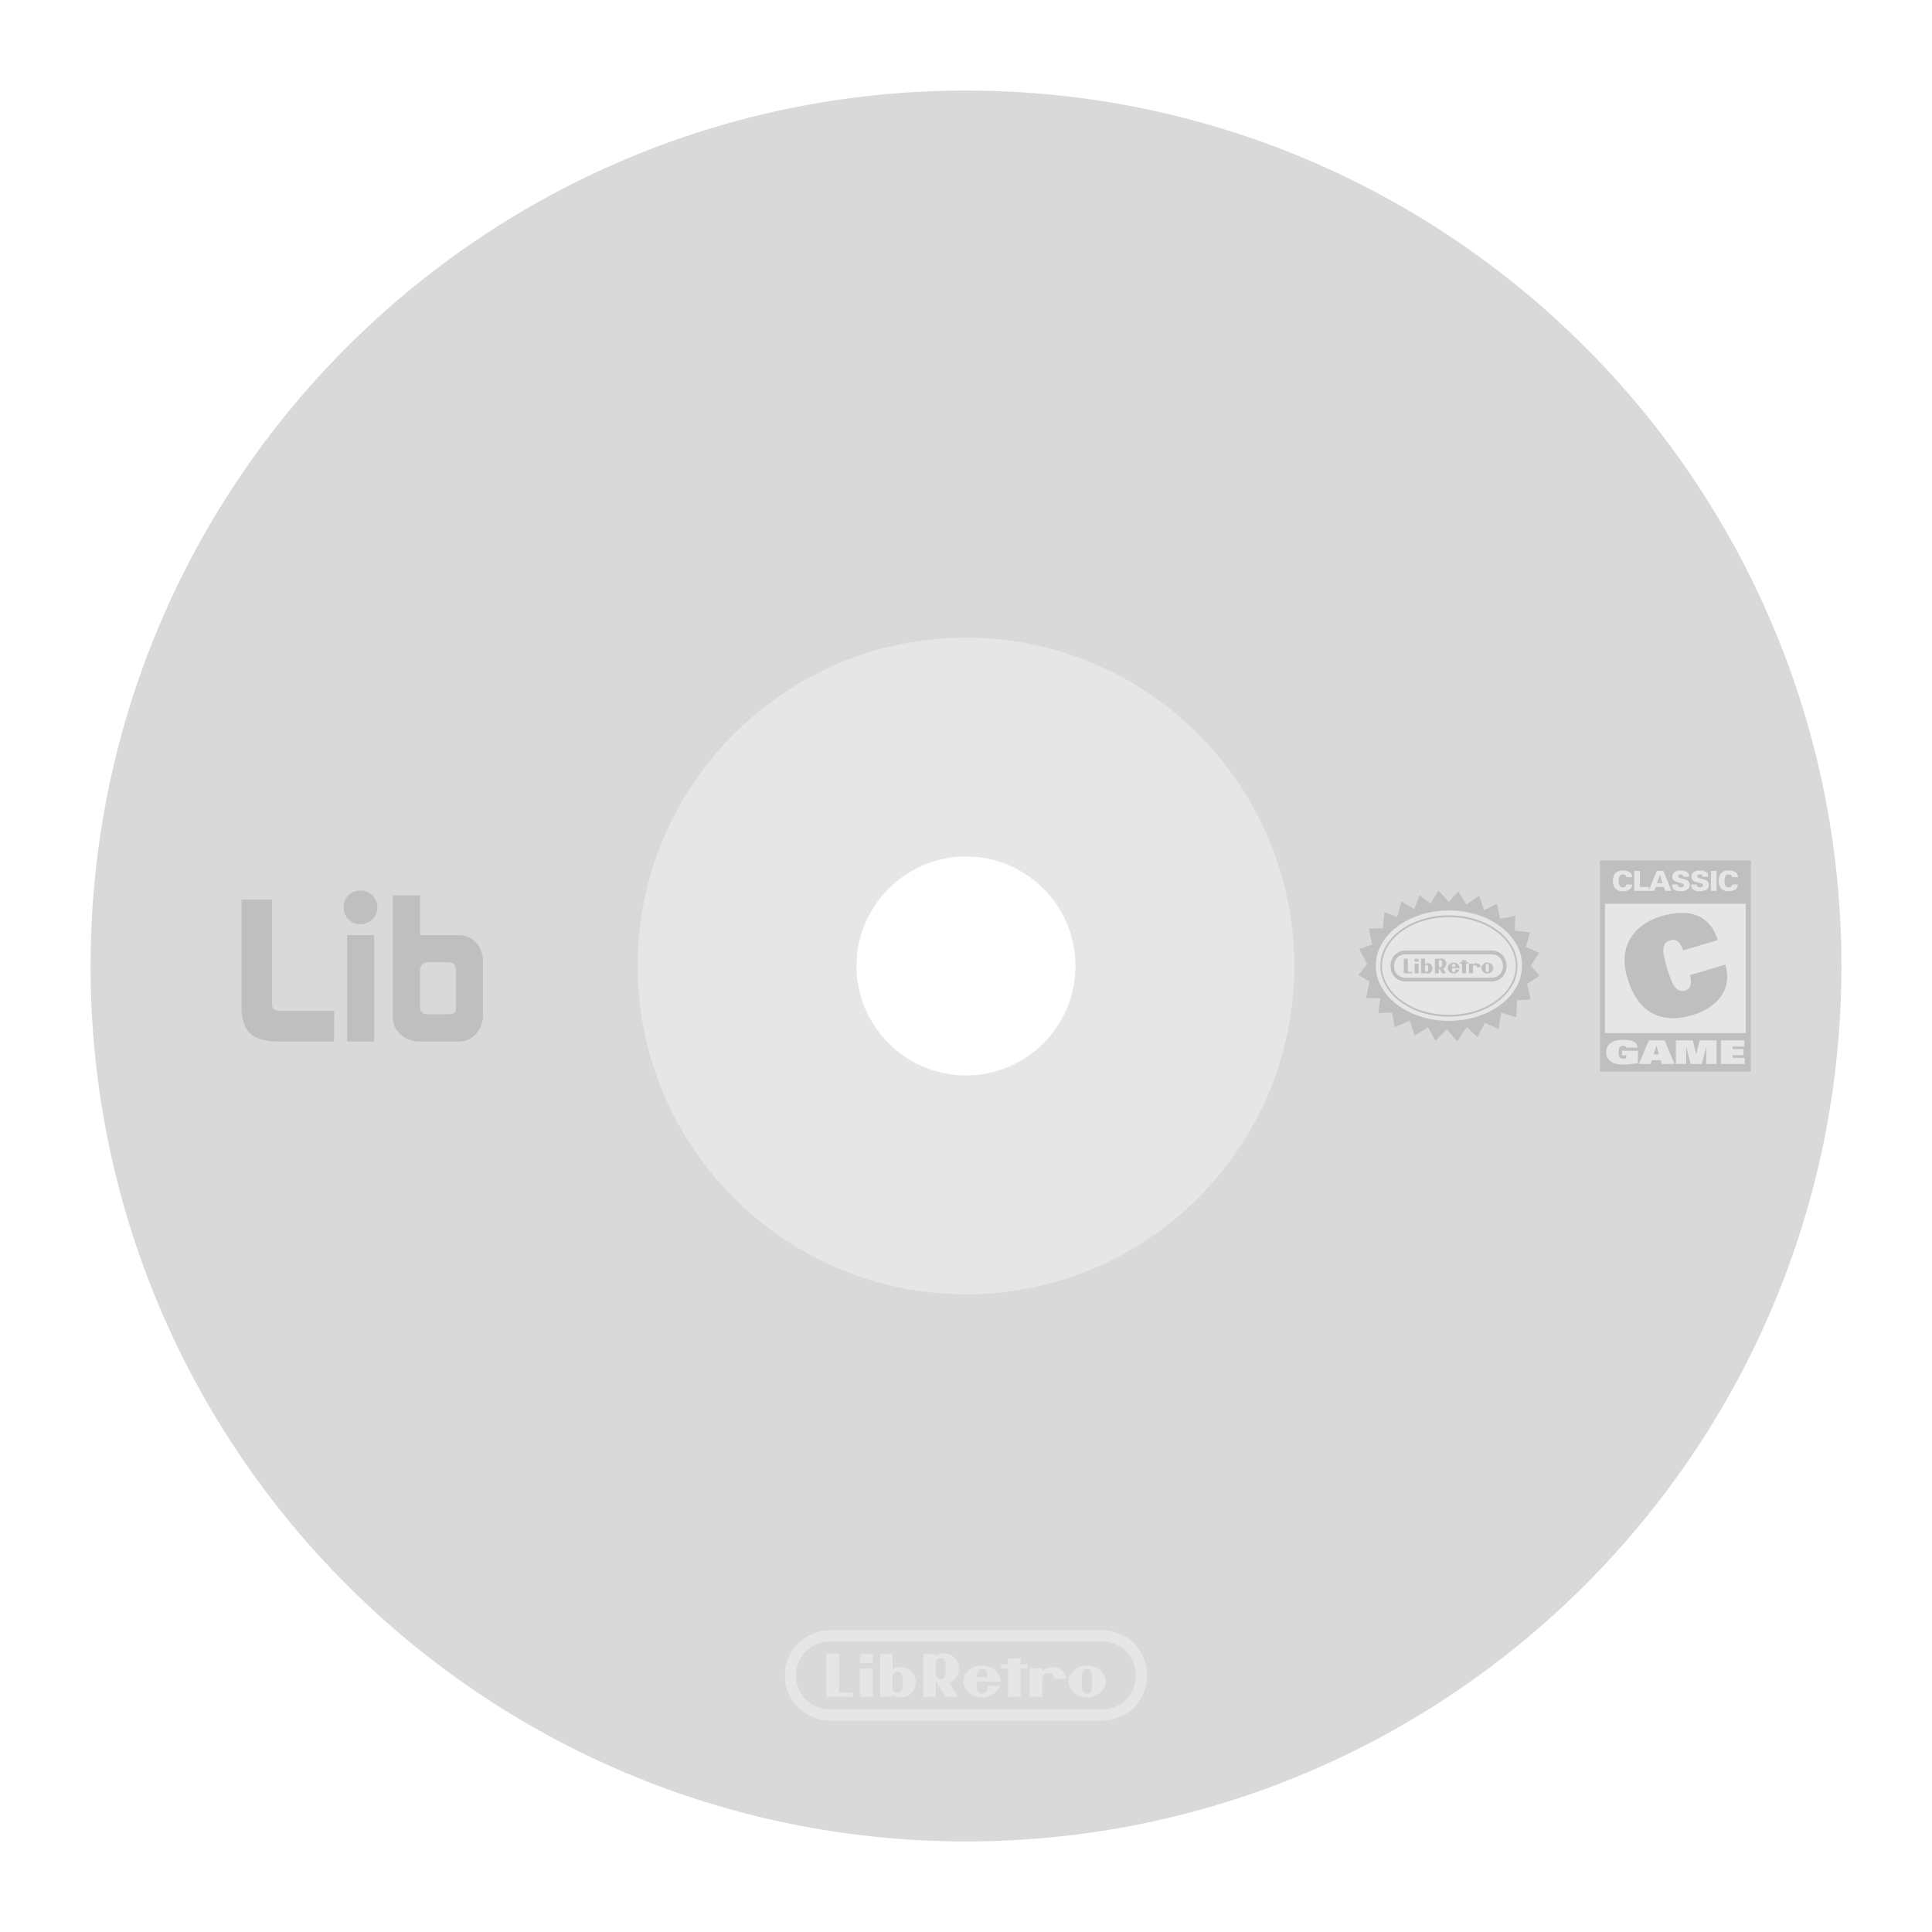
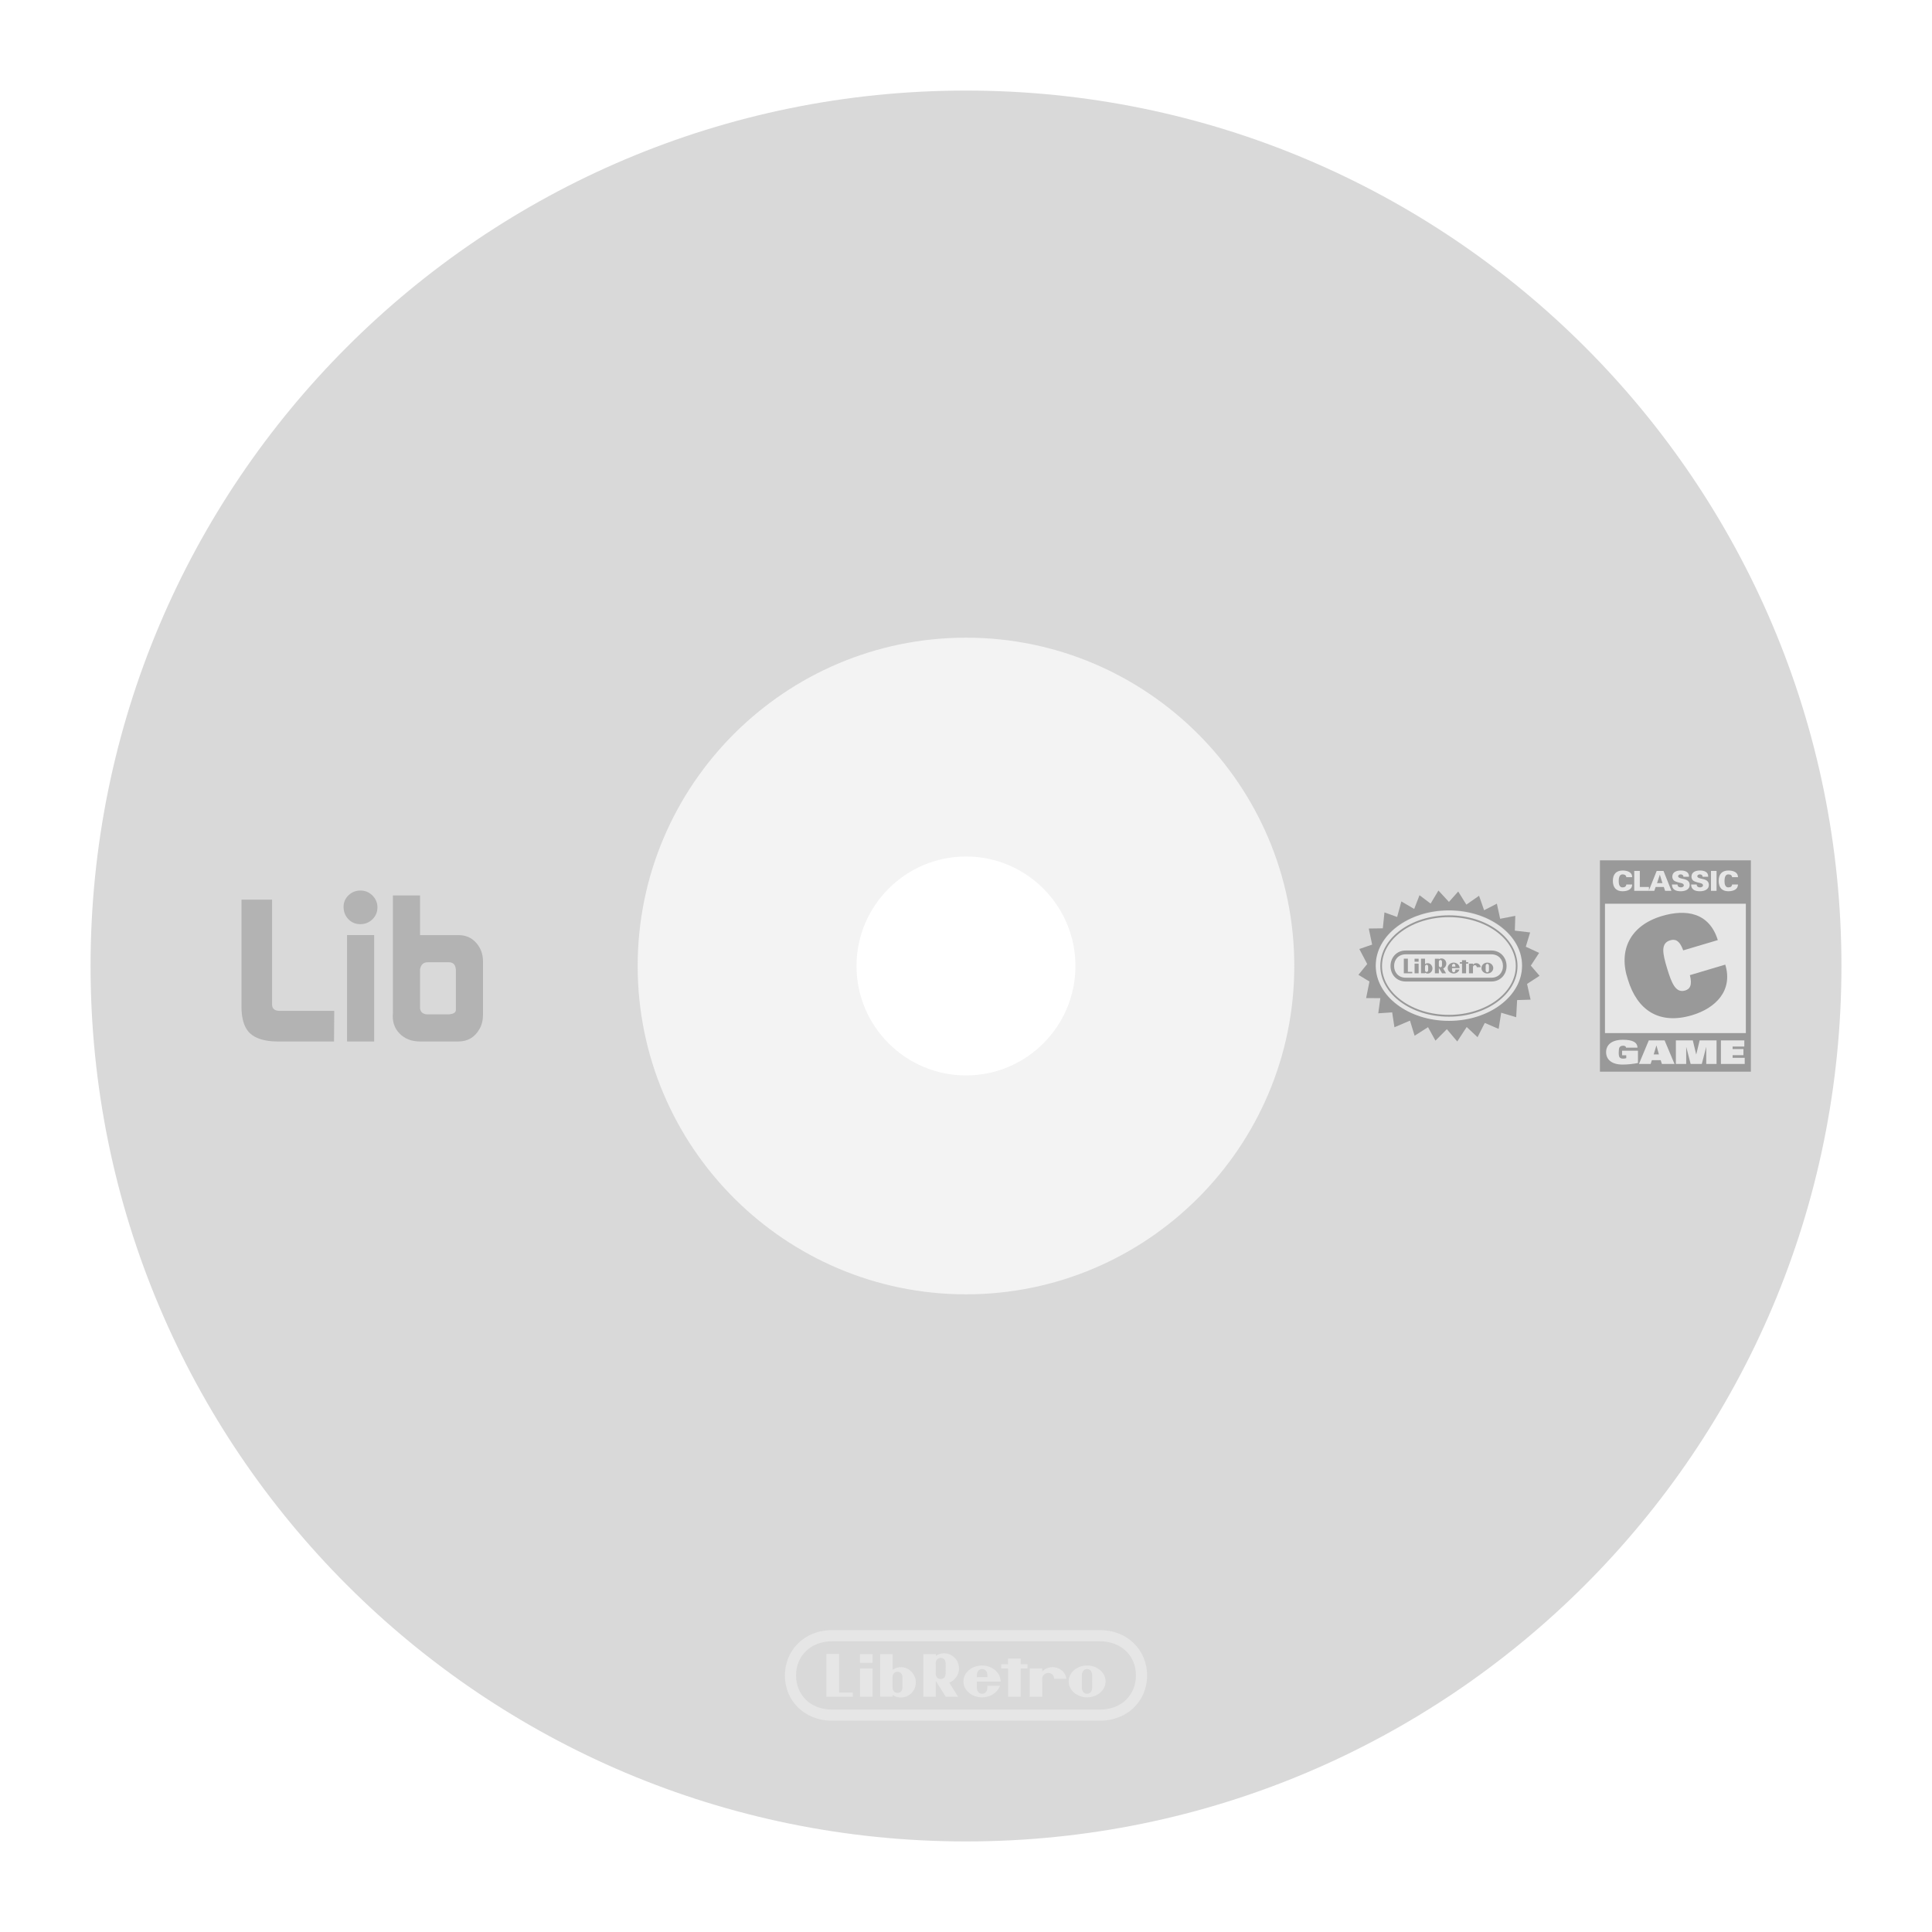
<svg xmlns="http://www.w3.org/2000/svg" viewBox="0 0 341.333 341.333" height="341.333" width="341.333" xml:space="preserve" id="svg2" version="1.1">
  <defs id="defs6">
    <clipPath id="clipPath18" clipPathUnits="userSpaceOnUse">
      <path id="path16" d="M 0,256 H 256 V 0 H 0 Z" />
    </clipPath>
    <clipPath id="clipPath26" clipPathUnits="userSpaceOnUse">
      <path id="path24" d="M 4,252 H 252 V 4 H 4 Z" />
    </clipPath>
  </defs>
-   <g id="g36" transform="matrix(1.333333,0,0,-1.333333,170.6699,190)">
-     <path d="m 0,0 c -7.994,0 -14.51,6.501 -14.51,14.5 0,8.004 6.516,14.51 14.51,14.51 7.999,0 14.5,-6.506 14.5,-14.51 C 14.5,6.501 7.999,0 0,0 m 0.001,60.338 c -25.273,0 -45.838,-20.578 -45.838,-45.838 0,-25.26 20.565,-45.838 45.838,-45.838 25.247,0 45.831,20.578 45.831,45.838 0,25.26 -20.584,45.838 -45.831,45.838" style="fill:#e6e6e6;fill-opacity:1;fill-rule:nonzero;stroke:none" id="path38" />
-   </g>
+   <path id="path38" style="fill:#e6e6e6;fill-opacity:0.49;fill-rule:nonzero;stroke:none;stroke-width:1.333" d="m 170.67,190 c -10.659,0 -19.347,-8.668 -19.347,-19.333 0,-10.672 8.688,-19.347 19.347,-19.347 10.665,0 19.333,8.675 19.333,19.347 0,10.665 -8.668,19.333 -19.333,19.333 m 0.001,-80.451 c -33.697,0 -61.117,27.437 -61.117,61.117 0,33.68 27.42,61.117 61.117,61.117 33.663,0 61.108,-27.437 61.108,-61.117 0,-33.68 -27.445,-61.117 -61.108,-61.117" />
  <g id="g40" transform="matrix(1.333333,0,0,-1.333333,170.6667,228.6732)">
    <path d="M 0,0 C -23.993,0 -43.505,19.517 -43.505,43.505 -43.505,67.493 -23.993,87.01 0,87.01 23.988,87.01 43.5,67.493 43.5,43.505 43.5,19.517 23.988,0 0,0 m 0,159.505 c -64.071,0 -116,-51.934 -116,-116 0,-64.066 51.929,-116 116,-116 64.051,0 116,51.934 116,116 0,64.066 -51.949,116 -116,116" style="fill:#d9d9d9;fill-opacity:1;fill-rule:nonzero;stroke:none" id="path42" />
  </g>
-   <g id="g44" transform="matrix(1.333333,0,0,-1.333333,282.6667,152)">
-     <path d="M 0,0 V -5.027 -5.742 -22.997 -23.61 -28 h 20 v 4.39 0.613 17.255 0.715 V 0 Z" style="fill:#bfbfbf;fill-opacity:1;fill-rule:nonzero;stroke:none" id="path46" />
+   <g id="g44" transform="matrix(1.333333,0,0,-1.333333,282.6667,152)" style="fill:#999999">
+     <path d="M 0,0 V -5.027 -5.742 -22.997 -23.61 -28 h 20 v 4.39 0.613 17.255 0.715 V 0 Z" style="fill:#999999;fill-opacity:1;fill-rule:nonzero;stroke:none" id="path46" />
  </g>
  <path d="M 308.444,182.519 H 283.555 V 159.664 h 24.889 z" style="fill:#e6e6e6;fill-opacity:1;fill-rule:nonzero;stroke:none;stroke-width:1.333" id="path48" />
-   <path d="m 283.556,152.853 h 24.889 v 5.849 h -24.889 z" style="fill:#bfbfbf;fill-opacity:1;fill-rule:nonzero;stroke:none;stroke-width:1.333" id="path50" />
+   <path d="m 283.556,152.853 h 24.889 v 5.849 h -24.889 z" style="fill:#999999;fill-opacity:1;fill-rule:nonzero;stroke:none;stroke-width:1.333" id="path50" />
  <g id="g52" transform="matrix(1.333333,0,0,-1.333333,286.5805,185.6264)">
    <path d="M 0,0 H 2.101 V -1.634 C 1.469,-1.759 0.734,-1.841 0.068,-1.841 c -1.469,0 -2.186,0.687 -2.186,1.642 0,0.956 0.717,1.643 2.231,1.643 1.254,0 1.909,-0.316 1.926,-1.046 H 0.525 C 0.52,0.497 0.469,0.562 0.401,0.601 0.333,0.64 0.237,0.657 0.136,0.657 c -0.243,0 -0.401,-0.095 -0.48,-0.22 -0.08,-0.126 -0.102,-0.432 -0.102,-0.696 0,-0.303 0.034,-0.51 0.107,-0.61 0.096,-0.13 0.254,-0.185 0.463,-0.185 0.153,0 0.3,0.017 0.43,0.064 v 0.377 H 0 Z" style="fill:#e6e6e6;fill-opacity:1;fill-rule:nonzero;stroke:none" id="path54" />
  </g>
  <g id="g56" transform="matrix(1.333333,0,0,-1.333333,293.0835,186.2891)">
    <path d="M 0,0 -0.322,1.176 H -0.333 L -0.689,0 Z m -1.339,1.859 h 2.096 l 1.31,-3.121 H 0.395 l -0.158,0.501 h -1.169 l -0.164,-0.501 h -1.548 z" style="fill:#e6e6e6;fill-opacity:1;fill-rule:nonzero;stroke:none" id="path58" />
  </g>
  <g id="g60" transform="matrix(1.333333,0,0,-1.333333,301.4461,184.9981)">
    <path d="m 0,0 h -0.011 l -0.576,-2.23 h -1.48 L -2.643,0 h -0.012 v -2.23 h -1.367 v 3.12 h 2.243 l 0.446,-1.858 h 0.011 L -0.875,0.89 H 1.367 V -2.23 H 0 Z" style="fill:#e6e6e6;fill-opacity:1;fill-rule:nonzero;stroke:none" id="path62" />
  </g>
  <g id="g64" transform="matrix(1.333333,0,0,-1.333333,304.0412,183.8108)">
    <path d="M 0,0 H 3.101 V -0.813 H 1.548 V -1.145 H 2.982 V -1.958 H 1.548 v -0.35 H 3.152 V -3.121 H 0 Z" style="fill:#e6e6e6;fill-opacity:1;fill-rule:nonzero;stroke:none" id="path66" />
  </g>
  <g id="g68" transform="matrix(1.333333,0,0,-1.333333,287.3251,154.9757)">
    <path d="m 0,0 c -0.018,0.238 -0.2,0.373 -0.503,0.373 -0.425,0 -0.503,-0.494 -0.503,-0.888 0,-0.384 0.085,-0.837 0.503,-0.837 0.311,0 0.488,0.135 0.503,0.387 h 0.776 c 0.012,-0.665 -0.632,-0.899 -1.279,-0.899 -0.832,0 -1.279,0.493 -1.279,1.378 0,0.885 0.447,1.363 1.279,1.371 0.647,0 1.291,-0.22 1.279,-0.885 z" style="fill:#e6e6e6;fill-opacity:1;fill-rule:nonzero;stroke:none" id="path70" />
  </g>
  <g id="g72" transform="matrix(1.333333,0,0,-1.333333,288.7273,157.3881)">
    <path d="M 0,0 V 2.639 H 0.739 V 0.512 h 1.21 L 1.949,0 Z" style="fill:#e6e6e6;fill-opacity:1;fill-rule:nonzero;stroke:none" id="path74" />
  </g>
  <g id="g76" transform="matrix(1.333333,0,0,-1.333333,293.7083,156.0187)">
    <path d="M 0,0 -0.34,1.097 H -0.351 L -0.714,0 Z m -1.815,-1.027 1.053,2.639 H 0.141 L 1.194,-1.027 H 0.359 l -0.178,0.515 h -1.083 l -0.174,-0.515 z" style="fill:#e6e6e6;fill-opacity:1;fill-rule:nonzero;stroke:none" id="path78" />
  </g>
  <g id="g80" transform="matrix(1.333333,0,0,-1.333333,297.4132,154.9025)">
    <path d="m 0,0 c 0.004,0.102 -0.03,0.179 -0.096,0.234 -0.063,0.055 -0.159,0.084 -0.285,0.084 -0.17,0 -0.318,-0.11 -0.318,-0.241 0,-0.194 0.237,-0.256 0.433,-0.307 0.447,-0.114 1.098,-0.158 1.098,-0.87 0,-0.556 -0.555,-0.819 -1.172,-0.819 -0.621,0 -1.169,0.179 -1.18,0.895 h 0.74 c -0.004,-0.248 0.181,-0.383 0.447,-0.383 0.17,0 0.388,0.087 0.388,0.263 0,0.358 -0.547,0.281 -1.127,0.534 -0.27,0.117 -0.404,0.358 -0.404,0.643 0.03,0.625 0.585,0.797 1.143,0.797 0.551,0 1.117,-0.194 1.072,-0.83 z" style="fill:#e6e6e6;fill-opacity:1;fill-rule:nonzero;stroke:none" id="path82" />
  </g>
  <g id="g84" transform="matrix(1.333333,0,0,-1.333333,300.8016,154.9025)">
    <path d="m 0,0 c 0.004,0.102 -0.03,0.179 -0.096,0.234 -0.063,0.055 -0.159,0.084 -0.285,0.084 -0.17,0 -0.318,-0.11 -0.318,-0.241 0,-0.194 0.237,-0.256 0.433,-0.307 0.447,-0.114 1.098,-0.158 1.098,-0.87 0,-0.556 -0.555,-0.819 -1.172,-0.819 -0.621,0 -1.169,0.179 -1.18,0.895 h 0.74 c -0.004,-0.248 0.181,-0.383 0.447,-0.383 0.17,0 0.388,0.087 0.388,0.263 0,0.358 -0.547,0.281 -1.127,0.534 -0.27,0.117 -0.404,0.358 -0.404,0.643 0.03,0.625 0.585,0.797 1.143,0.797 0.551,0 1.117,-0.194 1.072,-0.83 z" style="fill:#e6e6e6;fill-opacity:1;fill-rule:nonzero;stroke:none" id="path86" />
  </g>
  <path d="m 302.283,153.869 h 0.985 v 3.519 h -0.985 z" style="fill:#e6e6e6;fill-opacity:1;fill-rule:nonzero;stroke:none;stroke-width:1.333" id="path88" />
  <g id="g90" transform="matrix(1.333333,0,0,-1.333333,306.0155,154.9757)">
    <path d="m 0,0 c -0.018,0.238 -0.2,0.373 -0.503,0.373 -0.425,0 -0.503,-0.494 -0.503,-0.888 0,-0.384 0.085,-0.837 0.503,-0.837 0.311,0 0.488,0.135 0.503,0.387 h 0.776 c 0.012,-0.665 -0.632,-0.899 -1.279,-0.899 -0.832,0 -1.279,0.493 -1.279,1.378 0,0.885 0.447,1.363 1.279,1.371 0.647,0 1.291,-0.22 1.279,-0.885 z" style="fill:#e6e6e6;fill-opacity:1;fill-rule:nonzero;stroke:none" id="path92" />
  </g>
-   <g id="g94" transform="matrix(1.333333,0,0,-1.333333,304.8095,170.4227)">
-     <path d="m 0,0 c 1.048,-3.44 -1.275,-5.772 -4.405,-6.703 -4.425,-1.317 -7.281,0.736 -8.487,4.695 -1.307,3.854 0.236,7.179 4.503,8.449 3.183,0.947 6.266,0.47 7.399,-3.191 L -5.572,1.887 C -6.073,3.283 -6.682,3.404 -7.294,3.222 -8.588,2.837 -8.311,1.487 -7.7,-0.519 c 0.579,-1.901 1.116,-3.288 2.375,-2.913 0.647,0.192 0.969,0.702 0.639,2.037 z" style="fill:#bfbfbf;fill-opacity:1;fill-rule:nonzero;stroke:none" id="path96" />
+   <g id="g94" transform="matrix(1.333333,0,0,-1.333333,304.8095,170.4227)" style="fill:#999999">
+     <path d="m 0,0 c 1.048,-3.44 -1.275,-5.772 -4.405,-6.703 -4.425,-1.317 -7.281,0.736 -8.487,4.695 -1.307,3.854 0.236,7.179 4.503,8.449 3.183,0.947 6.266,0.47 7.399,-3.191 L -5.572,1.887 C -6.073,3.283 -6.682,3.404 -7.294,3.222 -8.588,2.837 -8.311,1.487 -7.7,-0.519 c 0.579,-1.901 1.116,-3.288 2.375,-2.913 0.647,0.192 0.969,0.702 0.639,2.037 z" style="fill:#999999;fill-opacity:1;fill-rule:nonzero;stroke:none" id="path96" />
  </g>
  <g id="g98" transform="matrix(1.333333,0,0,-1.333333,255.9831,160.9031)">
    <path d="m 0,0 c 5.356,0 9.698,-3.279 9.698,-7.322 0,-4.044 -4.342,-7.323 -9.698,-7.323 -5.356,0 -9.698,3.278 -9.698,7.323 C -9.698,-3.279 -5.356,0 0,0" style="fill:#e6e6e6;fill-opacity:1;fill-rule:nonzero;stroke:none" id="path100" />
  </g>
-   <g id="g102" transform="matrix(1.333333,0,0,-1.333333,268.9133,170.5945)">
-     <path d="m 0,0 c 0,4.043 -4.342,7.322 -9.698,7.322 -5.355,0 -9.697,-3.279 -9.697,-7.322 0,-4.044 4.342,-7.323 9.697,-7.323 C -4.342,-7.323 0,-4.044 0,0 m 1.155,-0.005 1.16,-1.347 -1.657,-1.078 0.466,-2.085 -1.784,-0.054 -0.122,-2.27 -1.988,0.593 -0.335,-2.143 -1.839,0.792 -0.959,-1.89 -1.437,1.348 -1.252,-1.915 -1.38,1.625 -1.507,-1.517 -0.985,1.787 -1.777,-1.134 -0.614,2.001 -2.058,-0.88 -0.303,1.973 -1.841,-0.124 0.275,2.009 -1.883,0.008 0.44,2.193 -1.46,0.89 1.162,1.432 -1.043,1.99 1.697,0.582 -0.446,2.129 1.861,0.027 0.216,2.112 1.683,-0.606 0.558,2.059 1.7,-0.998 0.704,1.821 1.473,-1.11 1.035,1.731 1.392,-1.508 1.229,1.379 1.078,-1.738 1.684,1.173 0.667,-1.917 1.693,0.868 0.435,-2.001 2.006,0.387 L -0.962,4.631 1.065,4.394 0.49,2.502 2.256,1.682 Z" style="fill:#bfbfbf;fill-opacity:1;fill-rule:nonzero;stroke:none" id="path104" />
+   <g id="g102" transform="matrix(1.333333,0,0,-1.333333,268.9133,170.5945)" style="fill:#999999">
+     <path d="m 0,0 c 0,4.043 -4.342,7.322 -9.698,7.322 -5.355,0 -9.697,-3.279 -9.697,-7.322 0,-4.044 4.342,-7.323 9.697,-7.323 C -4.342,-7.323 0,-4.044 0,0 m 1.155,-0.005 1.16,-1.347 -1.657,-1.078 0.466,-2.085 -1.784,-0.054 -0.122,-2.27 -1.988,0.593 -0.335,-2.143 -1.839,0.792 -0.959,-1.89 -1.437,1.348 -1.252,-1.915 -1.38,1.625 -1.507,-1.517 -0.985,1.787 -1.777,-1.134 -0.614,2.001 -2.058,-0.88 -0.303,1.973 -1.841,-0.124 0.275,2.009 -1.883,0.008 0.44,2.193 -1.46,0.89 1.162,1.432 -1.043,1.99 1.697,0.582 -0.446,2.129 1.861,0.027 0.216,2.112 1.683,-0.606 0.558,2.059 1.7,-0.998 0.704,1.821 1.473,-1.11 1.035,1.731 1.392,-1.508 1.229,1.379 1.078,-1.738 1.684,1.173 0.667,-1.917 1.693,0.868 0.435,-2.001 2.006,0.387 L -0.962,4.631 1.065,4.394 0.49,2.502 2.256,1.682 Z" style="fill:#999999;fill-opacity:1;fill-rule:nonzero;stroke:none" id="path104" />
  </g>
-   <g id="g106" transform="matrix(1.333333,0,0,-1.333333,244.1647,170.6668)">
-     <path d="m 0,0 c 0,3.57 3.976,6.474 8.864,6.474 4.887,0 8.864,-2.904 8.864,-6.474 0,-3.57 -3.977,-6.474 -8.864,-6.474 C 3.976,-6.474 0,-3.57 0,0 m 8.864,-6.716 c 5.011,0 9.087,3.013 9.087,6.716 0,3.703 -4.076,6.717 -9.087,6.717 -5.011,0 -9.088,-3.013 -9.088,-6.717 0,-3.703 4.077,-6.716 9.088,-6.716" style="fill:#bfbfbf;fill-opacity:1;fill-rule:nonzero;stroke:none" id="path108" />
+   <g id="g106" transform="matrix(1.333333,0,0,-1.333333,244.1647,170.6668)" style="fill:#999999">
+     <path d="m 0,0 c 0,3.57 3.976,6.474 8.864,6.474 4.887,0 8.864,-2.904 8.864,-6.474 0,-3.57 -3.977,-6.474 -8.864,-6.474 C 3.976,-6.474 0,-3.57 0,0 m 8.864,-6.716 c 5.011,0 9.087,3.013 9.087,6.716 0,3.703 -4.076,6.717 -9.087,6.717 -5.011,0 -9.088,-3.013 -9.088,-6.717 0,-3.703 4.077,-6.716 9.088,-6.716" style="fill:#999999;fill-opacity:1;fill-rule:nonzero;stroke:none" id="path108" />
  </g>
-   <g id="g110" transform="matrix(1.333333,0,0,-1.333333,263.4836,172.7332)">
-     <path d="m 0,0 h -11.348 c -0.958,-0.004 -1.54,0.694 -1.54,1.549 0,0.856 0.586,1.547 1.54,1.549 H 0 C 0.955,3.096 1.54,2.405 1.54,1.549 1.54,0.694 0.958,-0.004 0,0 m 0.005,3.603 h -11.358 c -1.202,0.003 -2.01,-0.934 -2.01,-2.057 0,-1.123 0.806,-2.049 2.011,-2.05 H 0.004 c 1.205,0.001 2.011,0.927 2.011,2.05 0,1.123 -0.807,2.06 -2.01,2.057" style="fill:#bfbfbf;fill-opacity:1;fill-rule:nonzero;stroke:none" id="path112" />
+   <g id="g110" transform="matrix(1.333333,0,0,-1.333333,263.4836,172.7332)" style="fill:#999999">
+     <path d="m 0,0 h -11.348 c -0.958,-0.004 -1.54,0.694 -1.54,1.549 0,0.856 0.586,1.547 1.54,1.549 H 0 C 0.955,3.096 1.54,2.405 1.54,1.549 1.54,0.694 0.958,-0.004 0,0 m 0.005,3.603 h -11.358 c -1.202,0.003 -2.01,-0.934 -2.01,-2.057 0,-1.123 0.806,-2.049 2.011,-2.05 H 0.004 c 1.205,0.001 2.011,0.927 2.011,2.05 0,1.123 -0.807,2.06 -2.01,2.057" style="fill:#999999;fill-opacity:1;fill-rule:nonzero;stroke:none" id="path112" />
  </g>
-   <g id="g114" transform="matrix(1.333333,0,0,-1.333333,258.2991,169.6455)">
-     <path d="m 0,0 h 0.537 v -0.26 h 0.29 V -0.452 H 0.537 V -1.735 H 0 v 1.283 H -0.291 V -0.26 H 0 Z" style="fill:#bfbfbf;fill-opacity:1;fill-rule:nonzero;stroke:none" id="path116" />
+   <g id="g114" transform="matrix(1.333333,0,0,-1.333333,258.2991,169.6455)" style="fill:#999999">
+     <path d="m 0,0 h 0.537 v -0.26 h 0.29 V -0.452 H 0.537 V -1.735 H 0 v 1.283 H -0.291 V -0.26 H 0 Z" style="fill:#999999;fill-opacity:1;fill-rule:nonzero;stroke:none" id="path116" />
  </g>
-   <path d="m 249.919,170.244 h 0.715 v 1.715 h -0.715 z" style="fill:#bfbfbf;fill-opacity:1;fill-rule:nonzero;stroke:none;stroke-width:1.333" id="path118" />
-   <path d="m 249.916,169.38 h 0.716 v 0.527 h -0.716 z" style="fill:#bfbfbf;fill-opacity:1;fill-rule:nonzero;stroke:none;stroke-width:1.333" id="path120" />
-   <g id="g122" transform="matrix(1.333333,0,0,-1.333333,263.0616,171.0289)">
-     <path d="m 0,0 v 0 c 0,-0.004 0,-0.195 0,-0.272 0,-0.205 -0.112,-0.289 -0.22,-0.289 -0.107,0 -0.219,0.084 -0.219,0.289 v 0.277 c 0,0 0,0.191 0,0.268 0,0.205 0.112,0.288 0.219,0.288 C -0.113,0.561 0,0.478 0,0.273 0,0.196 0,0.052 0,0 Z m -0.215,0.721 c -0.433,0 -0.784,-0.324 -0.784,-0.722 0,-0.399 0.351,-0.722 0.784,-0.722 0.433,0 0.783,0.323 0.783,0.722 0,0.398 -0.35,0.722 -0.783,0.722" style="fill:#bfbfbf;fill-opacity:1;fill-rule:nonzero;stroke:none" id="path124" />
+   <path d="m 249.919,170.244 h 0.715 v 1.715 h -0.715 z" style="fill:#999999;fill-opacity:1;fill-rule:nonzero;stroke:none;stroke-width:1.333" id="path118" />
+   <path d="m 249.916,169.38 h 0.716 v 0.527 h -0.716 z" style="fill:#999999;fill-opacity:1;fill-rule:nonzero;stroke:none;stroke-width:1.333" id="path120" />
+   <g id="g122" transform="matrix(1.333333,0,0,-1.333333,263.0616,171.0289)" style="fill:#999999">
+     <path d="m 0,0 v 0 c 0,-0.004 0,-0.195 0,-0.272 0,-0.205 -0.112,-0.289 -0.22,-0.289 -0.107,0 -0.219,0.084 -0.219,0.289 v 0.277 c 0,0 0,0.191 0,0.268 0,0.205 0.112,0.288 0.219,0.288 C -0.113,0.561 0,0.478 0,0.273 0,0.196 0,0.052 0,0 Z m -0.215,0.721 c -0.433,0 -0.784,-0.324 -0.784,-0.722 0,-0.399 0.351,-0.722 0.784,-0.722 0.433,0 0.783,0.323 0.783,0.722 0,0.398 -0.35,0.722 -0.783,0.722" style="fill:#999999;fill-opacity:1;fill-rule:nonzero;stroke:none" id="path124" />
  </g>
-   <g id="g126" transform="matrix(1.333333,0,0,-1.333333,251.7608,170.7811)">
-     <path d="m 0,0 c 0,0.199 0.127,0.25 0.21,0.25 0.085,0 0.21,-0.051 0.21,-0.25 0,-0.066 0,-0.229 0,-0.229 0,0 0,-0.16 0,-0.229 0,-0.198 -0.125,-0.25 -0.21,-0.25 -0.083,0 -0.21,0.052 -0.21,0.25 v 0.228 z m -0.525,1.054 v -1.933 h 0.53 c 0,0 0,0.063 0,0.074 0.205,-0.139 0.437,-0.139 0.617,-0.048 0.049,0.025 0.367,0.19 0.367,0.638 0,0.339 -0.295,0.71 -0.682,0.673 C 0.18,0.446 0.089,0.396 0.004,0.343 v 0.711 z" style="fill:#bfbfbf;fill-opacity:1;fill-rule:nonzero;stroke:none" id="path128" />
+   <g id="g126" transform="matrix(1.333333,0,0,-1.333333,251.7608,170.7811)" style="fill:#999999">
+     <path d="m 0,0 c 0,0.199 0.127,0.25 0.21,0.25 0.085,0 0.21,-0.051 0.21,-0.25 0,-0.066 0,-0.229 0,-0.229 0,0 0,-0.16 0,-0.229 0,-0.198 -0.125,-0.25 -0.21,-0.25 -0.083,0 -0.21,0.052 -0.21,0.25 v 0.228 z m -0.525,1.054 v -1.933 h 0.53 c 0,0 0,0.063 0,0.074 0.205,-0.139 0.437,-0.139 0.617,-0.048 0.049,0.025 0.367,0.19 0.367,0.638 0,0.339 -0.295,0.71 -0.682,0.673 C 0.18,0.446 0.089,0.396 0.004,0.343 v 0.711 z" style="fill:#999999;fill-opacity:1;fill-rule:nonzero;stroke:none" id="path128" />
  </g>
-   <g id="g130" transform="matrix(1.333333,0,0,-1.333333,256.5804,170.4372)">
-     <path d="m 0,0 c 0.042,0.079 0.119,0.117 0.188,0.117 v 0 H 0.189 0.188 C 0.259,0.117 0.336,0.079 0.377,0 0.411,-0.064 0.413,-0.139 0.412,-0.252 h -0.448 c 0,0.113 0.002,0.188 0.036,0.252 m 0.411,-0.718 c 0,-0.235 -0.143,-0.287 -0.222,-0.287 -0.08,0 -0.225,0.052 -0.225,0.287 0,0.071 10e-4,0.266 10e-4,0.266 h 1.01 c 0,0.398 -0.355,0.729 -0.791,0.729 -0.436,0 -0.79,-0.323 -0.79,-0.722 0,-0.399 0.354,-0.722 0.79,-0.722 0.362,0 0.667,0.224 0.761,0.527 H 0.41 c 0,0 0.001,-0.005 0.001,-0.078" style="fill:#bfbfbf;fill-opacity:1;fill-rule:nonzero;stroke:none" id="path132" />
+   <g id="g130" transform="matrix(1.333333,0,0,-1.333333,256.5804,170.4372)" style="fill:#999999">
+     <path d="m 0,0 c 0.042,0.079 0.119,0.117 0.188,0.117 v 0 H 0.189 0.188 C 0.259,0.117 0.336,0.079 0.377,0 0.411,-0.064 0.413,-0.139 0.412,-0.252 h -0.448 c 0,0.113 0.002,0.188 0.036,0.252 m 0.411,-0.718 c 0,-0.235 -0.143,-0.287 -0.222,-0.287 -0.08,0 -0.225,0.052 -0.225,0.287 0,0.071 10e-4,0.266 10e-4,0.266 h 1.01 c 0,0.398 -0.355,0.729 -0.791,0.729 -0.436,0 -0.79,-0.323 -0.79,-0.722 0,-0.399 0.354,-0.722 0.79,-0.722 0.362,0 0.667,0.224 0.761,0.527 H 0.41 c 0,0 0.001,-0.005 0.001,-0.078" style="fill:#999999;fill-opacity:1;fill-rule:nonzero;stroke:none" id="path132" />
  </g>
-   <g id="g134" transform="matrix(1.333333,0,0,-1.333333,248.734,171.7035)">
-     <path d="M 0,0 V 1.751 H -0.537 V 0 -0.191 H 0 0.581 V 0 Z" style="fill:#bfbfbf;fill-opacity:1;fill-rule:nonzero;stroke:none" id="path136" />
+   <g id="g134" transform="matrix(1.333333,0,0,-1.333333,248.734,171.7035)" style="fill:#999999">
+     <path d="M 0,0 V 1.751 H -0.537 V 0 -0.191 H 0 0.581 V 0 Z" style="fill:#999999;fill-opacity:1;fill-rule:nonzero;stroke:none" id="path136" />
  </g>
-   <g id="g138" transform="matrix(1.333333,0,0,-1.333333,260.9009,170.8716)">
-     <path d="M 0,0 H 0.525 C 0.471,0.415 0.113,0.535 -0.072,0.53 -0.249,0.524 -0.396,0.442 -0.499,0.335 c -0.001,0.032 0,0.136 0,0.136 h -0.532 l -0.001,-1.286 h 0.533 c 0,0 -0.001,0.79 -0.001,0.844 0,0.112 0.109,0.237 0.255,0.237 C -0.099,0.266 0,0.141 0,0.029 Z" style="fill:#bfbfbf;fill-opacity:1;fill-rule:nonzero;stroke:none" id="path140" />
+   <g id="g138" transform="matrix(1.333333,0,0,-1.333333,260.9009,170.8716)" style="fill:#999999">
+     <path d="M 0,0 H 0.525 C 0.471,0.415 0.113,0.535 -0.072,0.53 -0.249,0.524 -0.396,0.442 -0.499,0.335 c -0.001,0.032 0,0.136 0,0.136 h -0.532 l -0.001,-1.286 h 0.533 c 0,0 -0.001,0.79 -0.001,0.844 0,0.112 0.109,0.237 0.255,0.237 C -0.099,0.266 0,0.141 0,0.029 Z" style="fill:#999999;fill-opacity:1;fill-rule:nonzero;stroke:none" id="path140" />
  </g>
-   <g id="g142" transform="matrix(1.333333,0,0,-1.333333,254.2045,170.2461)">
-     <path d="m 0,0 v 0.228 c 0,0.198 0.127,0.251 0.21,0.251 0.085,0 0.21,-0.053 0.21,-0.251 0,-0.068 0,-0.229 0,-0.229 0,0 0,-0.163 0,-0.229 0,-0.199 -0.125,-0.249 -0.21,-0.249 -0.083,0 -0.21,0.05 -0.21,0.249 z m 0.989,-0.014 c 0,0.447 -0.318,0.613 -0.367,0.637 -0.18,0.091 -0.412,0.091 -0.617,-0.048 0,0.012 0,0.074 0,0.074 h -0.53 v -1.933 h 0.529 v 0.711 c 0.002,-0.001 0.005,-0.002 0.007,-0.004 l 0.415,-0.707 h 0.526 l -0.375,0.638 c 0.246,0.105 0.412,0.377 0.412,0.632" style="fill:#bfbfbf;fill-opacity:1;fill-rule:nonzero;stroke:none" id="path144" />
+   <g id="g142" transform="matrix(1.333333,0,0,-1.333333,254.2045,170.2461)" style="fill:#999999">
+     <path d="m 0,0 v 0.228 c 0,0.198 0.127,0.251 0.21,0.251 0.085,0 0.21,-0.053 0.21,-0.251 0,-0.068 0,-0.229 0,-0.229 0,0 0,-0.163 0,-0.229 0,-0.199 -0.125,-0.249 -0.21,-0.249 -0.083,0 -0.21,0.05 -0.21,0.249 z m 0.989,-0.014 c 0,0.447 -0.318,0.613 -0.367,0.637 -0.18,0.091 -0.412,0.091 -0.617,-0.048 0,0.012 0,0.074 0,0.074 h -0.53 v -1.933 h 0.529 v 0.711 c 0.002,-0.001 0.005,-0.002 0.007,-0.004 l 0.415,-0.707 h 0.526 l -0.375,0.638 c 0.246,0.105 0.412,0.377 0.412,0.632" style="fill:#999999;fill-opacity:1;fill-rule:nonzero;stroke:none" id="path144" />
  </g>
-   <g id="g146" transform="matrix(1.333333,0,0,-1.333333,42.66667,177.8803)">
-     <path d="M 0,0 V 14.202 H 4.051 V 0.323 c 0,-0.574 0.342,-0.86 1.026,-0.86 h 7.211 L 12.26,-4.59 H 4.726 c -0.269,0 -0.504,0.009 -0.702,0.026 C 2.566,-4.437 1.531,-4.013 0.919,-3.288 0.307,-2.563 0,-1.468 0,0" style="fill:#bfbfbf;fill-opacity:1;fill-rule:nonzero;stroke:none" id="path148" />
+   <g id="g146" transform="matrix(1.333333,0,0,-1.333333,42.66667,177.8803)" style="fill:#b3b3b3">
+     <path d="M 0,0 V 14.202 H 4.051 V 0.323 c 0,-0.574 0.342,-0.86 1.026,-0.86 h 7.211 L 12.26,-4.59 H 4.726 c -0.269,0 -0.504,0.009 -0.702,0.026 C 2.566,-4.437 1.531,-4.013 0.919,-3.288 0.307,-2.563 0,-1.468 0,0" style="fill:#b3b3b3;fill-opacity:1;fill-rule:nonzero;stroke:none" id="path148" />
  </g>
-   <path d="m 61.317,165.209 h 4.789 V 184 h -4.789 z m -0.612,-4.797 c -0.048,-0.859 0.221,-1.584 0.811,-2.181 0.588,-0.597 1.315,-0.897 2.179,-0.897 0.815,0 1.517,0.295 2.105,0.877 0.587,0.585 0.881,1.284 0.881,2.093 0,0.836 -0.295,1.541 -0.881,2.112 -0.588,0.573 -1.303,0.86 -2.143,0.86 -0.816,0 -1.5,-0.275 -2.052,-0.821 -0.552,-0.551 -0.852,-1.229 -0.9,-2.043" style="fill:#bfbfbf;fill-opacity:1;fill-rule:nonzero;stroke:none;stroke-width:1.333" id="path150" />
-   <g id="g152" transform="matrix(1.333333,0,0,-1.333333,74.27947,178.422)">
-     <path d="M 0,0 C 0.073,-0.284 0.279,-0.472 0.622,-0.559 0.657,-0.577 0.73,-0.585 0.837,-0.585 h 2.944 c 0.09,0 0.161,0.008 0.216,0.026 0.467,0.07 0.701,0.258 0.701,0.559 V 5.3 C 4.698,5.389 4.69,5.451 4.672,5.488 4.6,6.036 4.294,6.313 3.753,6.313 H 0.972 C 0.432,6.313 0.099,6.036 -0.026,5.488 -0.045,5.451 -0.054,5.398 -0.054,5.326 V 0.24 C -0.054,0.133 -0.036,0.052 0,0 m -3.646,-0.398 v 15.57 h 3.592 V 9.909 H 5.05 c 0.954,0 1.733,-0.34 2.336,-1.02 C 7.989,8.21 8.29,7.386 8.29,6.421 V -0.64 C 8.29,-1.357 8.138,-1.981 7.833,-2.519 7.205,-3.629 6.272,-4.184 5.034,-4.184 h -5.088 c -1.125,0 -2.031,0.354 -2.72,1.06 -0.689,0.708 -0.979,1.617 -0.872,2.726" style="fill:#bfbfbf;fill-opacity:1;fill-rule:nonzero;stroke:none" id="path154" />
+   <path d="m 61.317,165.209 h 4.789 V 184 h -4.789 z m -0.612,-4.797 c -0.048,-0.859 0.221,-1.584 0.811,-2.181 0.588,-0.597 1.315,-0.897 2.179,-0.897 0.815,0 1.517,0.295 2.105,0.877 0.587,0.585 0.881,1.284 0.881,2.093 0,0.836 -0.295,1.541 -0.881,2.112 -0.588,0.573 -1.303,0.86 -2.143,0.86 -0.816,0 -1.5,-0.275 -2.052,-0.821 -0.552,-0.551 -0.852,-1.229 -0.9,-2.043" style="fill:#b3b3b3;fill-opacity:1;fill-rule:nonzero;stroke:none;stroke-width:1.333" id="path150" />
+   <g id="g152" transform="matrix(1.333333,0,0,-1.333333,74.27947,178.422)" style="fill:#b3b3b3">
+     <path d="M 0,0 C 0.073,-0.284 0.279,-0.472 0.622,-0.559 0.657,-0.577 0.73,-0.585 0.837,-0.585 h 2.944 c 0.09,0 0.161,0.008 0.216,0.026 0.467,0.07 0.701,0.258 0.701,0.559 V 5.3 C 4.698,5.389 4.69,5.451 4.672,5.488 4.6,6.036 4.294,6.313 3.753,6.313 H 0.972 C 0.432,6.313 0.099,6.036 -0.026,5.488 -0.045,5.451 -0.054,5.398 -0.054,5.326 V 0.24 C -0.054,0.133 -0.036,0.052 0,0 m -3.646,-0.398 v 15.57 h 3.592 V 9.909 H 5.05 c 0.954,0 1.733,-0.34 2.336,-1.02 C 7.989,8.21 8.29,7.386 8.29,6.421 V -0.64 C 8.29,-1.357 8.138,-1.981 7.833,-2.519 7.205,-3.629 6.272,-4.184 5.034,-4.184 h -5.088 c -1.125,0 -2.031,0.354 -2.72,1.06 -0.689,0.708 -0.979,1.617 -0.872,2.726" style="fill:#b3b3b3;fill-opacity:1;fill-rule:nonzero;stroke:none" id="path154" />
  </g>
  <g id="g156" transform="matrix(1.333333,0,0,-1.333333,194.2799,302.038)">
    <path d="m 0,0 h -35.42 c -2.991,-0.011 -4.809,2.027 -4.809,4.526 0,2.5 1.829,4.521 4.809,4.527 H 0 C 2.98,9.047 4.808,7.026 4.808,4.526 4.808,2.027 2.992,-0.011 0,0 m 0.017,10.529 h -35.455 c -3.751,0.008 -6.272,-2.729 -6.272,-6.012 0,-3.281 2.515,-5.987 6.278,-5.988 H 0.012 c 3.763,0.001 6.278,2.707 6.278,5.988 0,3.283 -2.521,6.02 -6.273,6.012" style="fill:#e6e6e6;fill-opacity:1;fill-rule:nonzero;stroke:none" id="path158" />
  </g>
  <g id="g160" transform="matrix(1.333333,0,0,-1.333333,178.0971,293.016)">
    <path d="M 0,0 H 1.675 V -0.76 H 2.58 V -1.319 H 1.675 L 1.676,-5.068 H -0.001 L 0,-1.319 h -0.91 v 0.558 h 0.911 z" style="fill:#e6e6e6;fill-opacity:1;fill-rule:nonzero;stroke:none" id="path162" />
  </g>
  <path d="m 151.937,294.765 h 2.232 v 5.008 h -2.232 z" style="fill:#e6e6e6;fill-opacity:1;fill-rule:nonzero;stroke:none;stroke-width:1.333" id="path164" />
  <path d="m 151.932,292.24 h 2.237 v 1.539 H 151.932 Z" style="fill:#e6e6e6;fill-opacity:1;fill-rule:nonzero;stroke:none;stroke-width:1.333" id="path166" />
  <g id="g168" transform="matrix(1.333333,0,0,-1.333333,192.9627,297.0584)">
    <path d="m 0,0 v 0 c 0,-0.011 -0.001,-0.569 -0.001,-0.794 0,-0.599 -0.349,-0.845 -0.685,-0.845 -0.335,0 -0.685,0.246 -0.685,0.845 v 0.81 c 0,0 0.002,0.556 0.002,0.783 0,0.596 0.35,0.842 0.683,0.842 0.335,0 0.685,-0.246 0.685,-0.842 0,-0.227 0,-0.648 0.001,-0.799 v 0.001 z m -0.672,2.106 c -1.352,0 -2.447,-0.945 -2.447,-2.109 0,-1.165 1.095,-2.11 2.447,-2.11 1.351,0 2.446,0.945 2.446,2.11 0,1.164 -1.095,2.109 -2.446,2.109" style="fill:#e6e6e6;fill-opacity:1;fill-rule:nonzero;stroke:none" id="path170" />
  </g>
  <g id="g172" transform="matrix(1.333333,0,0,-1.333333,157.6891,296.3343)">
    <path d="m 0,0 c 0,0.582 0.396,0.73 0.656,0.73 0.266,0 0.656,-0.148 0.656,-0.73 0,-0.192 -0.001,-0.668 -0.001,-0.668 0,0 0.001,-0.469 0.001,-0.67 0,-0.579 -0.39,-0.731 -0.655,-0.731 C 0.396,-2.069 0,-1.917 0,-1.338 v 0.667 z m -1.64,3.081 v -5.649 h 1.655 c 0,0 0.002,0.183 0.002,0.217 0.64,-0.407 1.362,-0.406 1.926,-0.141 0.15,0.072 1.144,0.555 1.144,1.863 0,0.991 -0.922,2.075 -2.127,1.967 C 0.562,1.302 0.279,1.156 0.012,1.002 v 2.079 z" style="fill:#e6e6e6;fill-opacity:1;fill-rule:nonzero;stroke:none" id="path174" />
  </g>
  <g id="g176" transform="matrix(1.333333,0,0,-1.333333,172.7328,295.3295)">
    <path d="M 0,0 C 0.13,0.231 0.37,0.342 0.588,0.342 H 0.587 0.589 0.588 C 0.807,0.342 1.047,0.231 1.178,0 1.283,-0.187 1.289,-0.407 1.286,-0.737 H -0.111 C -0.114,-0.407 -0.107,-0.187 0,0 m 1.282,-2.097 c 0,-0.688 -0.446,-0.84 -0.693,-0.84 -0.247,0 -0.7,0.152 -0.7,0.84 0,0.206 0.001,0.775 0.001,0.775 h 3.153 c 0,1.166 -1.108,2.131 -2.469,2.131 -1.361,0 -2.466,-0.944 -2.466,-2.11 0,-1.164 1.105,-2.108 2.466,-2.108 1.129,0 2.083,0.654 2.375,1.54 L 1.281,-1.87 c 0,0 0.001,-0.016 0.001,-0.227" style="fill:#e6e6e6;fill-opacity:1;fill-rule:nonzero;stroke:none" id="path178" />
  </g>
  <g id="g180" transform="matrix(1.333333,0,0,-1.333333,148.2411,299.0296)">
    <path d="M 0,0 V 5.117 H -1.676 V 0 -0.558 H 0 1.814 V 0 Z" style="fill:#e6e6e6;fill-opacity:1;fill-rule:nonzero;stroke:none" id="path182" />
  </g>
  <g id="g184" transform="matrix(1.333333,0,0,-1.333333,186.2184,296.5988)">
    <path d="M 0,0 H 1.64 C 1.471,1.213 0.352,1.564 -0.224,1.548 -0.776,1.531 -1.237,1.29 -1.558,0.98 c -0.002,0.093 0,0.396 0,0.396 L -3.219,1.375 -3.221,-2.381 h 1.663 c 0,0 -0.002,2.307 -0.002,2.466 0,0.327 0.339,0.692 0.795,0.692 C -0.31,0.777 0,0.412 0,0.085 Z" style="fill:#e6e6e6;fill-opacity:1;fill-rule:nonzero;stroke:none" id="path186" />
  </g>
  <g id="g188" transform="matrix(1.333333,0,0,-1.333333,165.3165,294.7712)">
    <path d="m 0,0 v 0.667 c 0,0.579 0.396,0.731 0.657,0.731 0.265,0 0.655,-0.152 0.655,-0.731 0,-0.2 -0.001,-0.67 -0.001,-0.67 0,0 0.001,-0.476 0.001,-0.668 0,-0.582 -0.39,-0.73 -0.656,-0.73 C 0.396,-1.401 0,-1.253 0,-0.671 Z M 3.087,-0.042 C 3.087,1.266 2.093,1.749 1.943,1.821 1.379,2.086 0.657,2.087 0.017,1.68 0.017,1.714 0.015,1.897 0.015,1.897 H -1.64 v -5.649 h 1.652 v 2.079 C 0.02,-1.677 0.027,-1.681 0.034,-1.685 L 1.33,-3.752 H 2.97 L 1.8,-1.886 c 0.769,0.305 1.287,1.1 1.287,1.844" style="fill:#e6e6e6;fill-opacity:1;fill-rule:nonzero;stroke:none" id="path190" />
  </g>
</svg>
